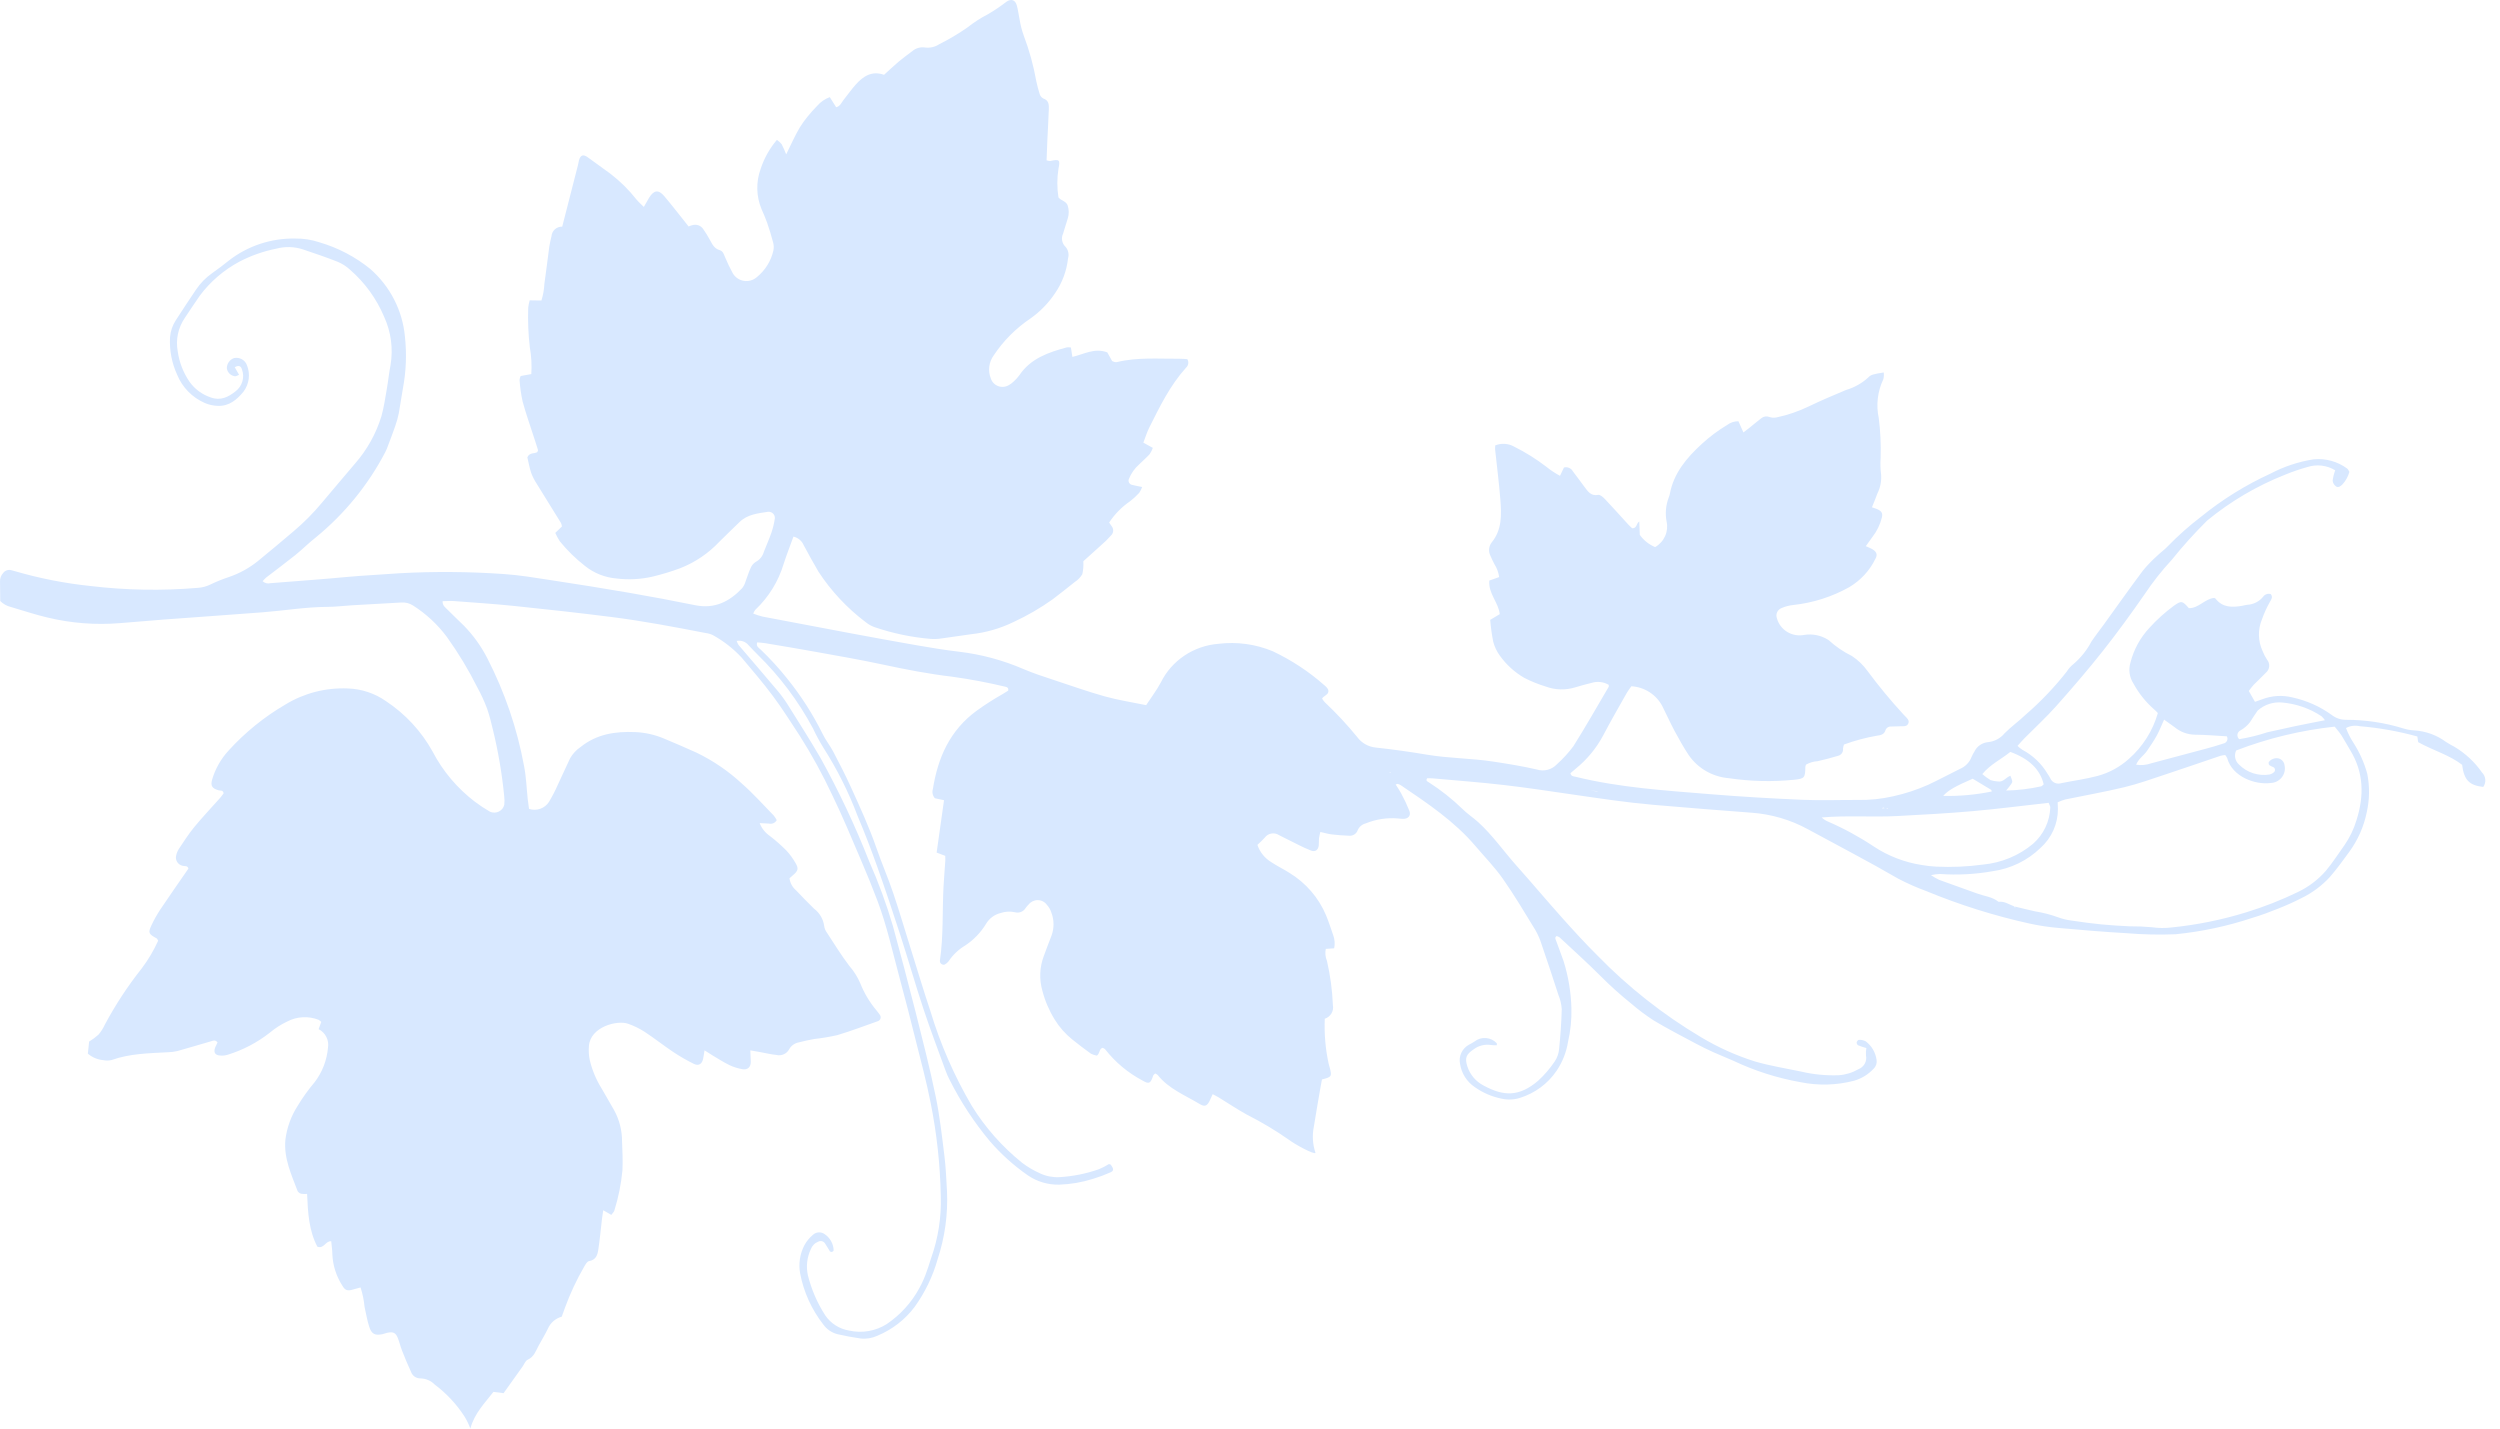
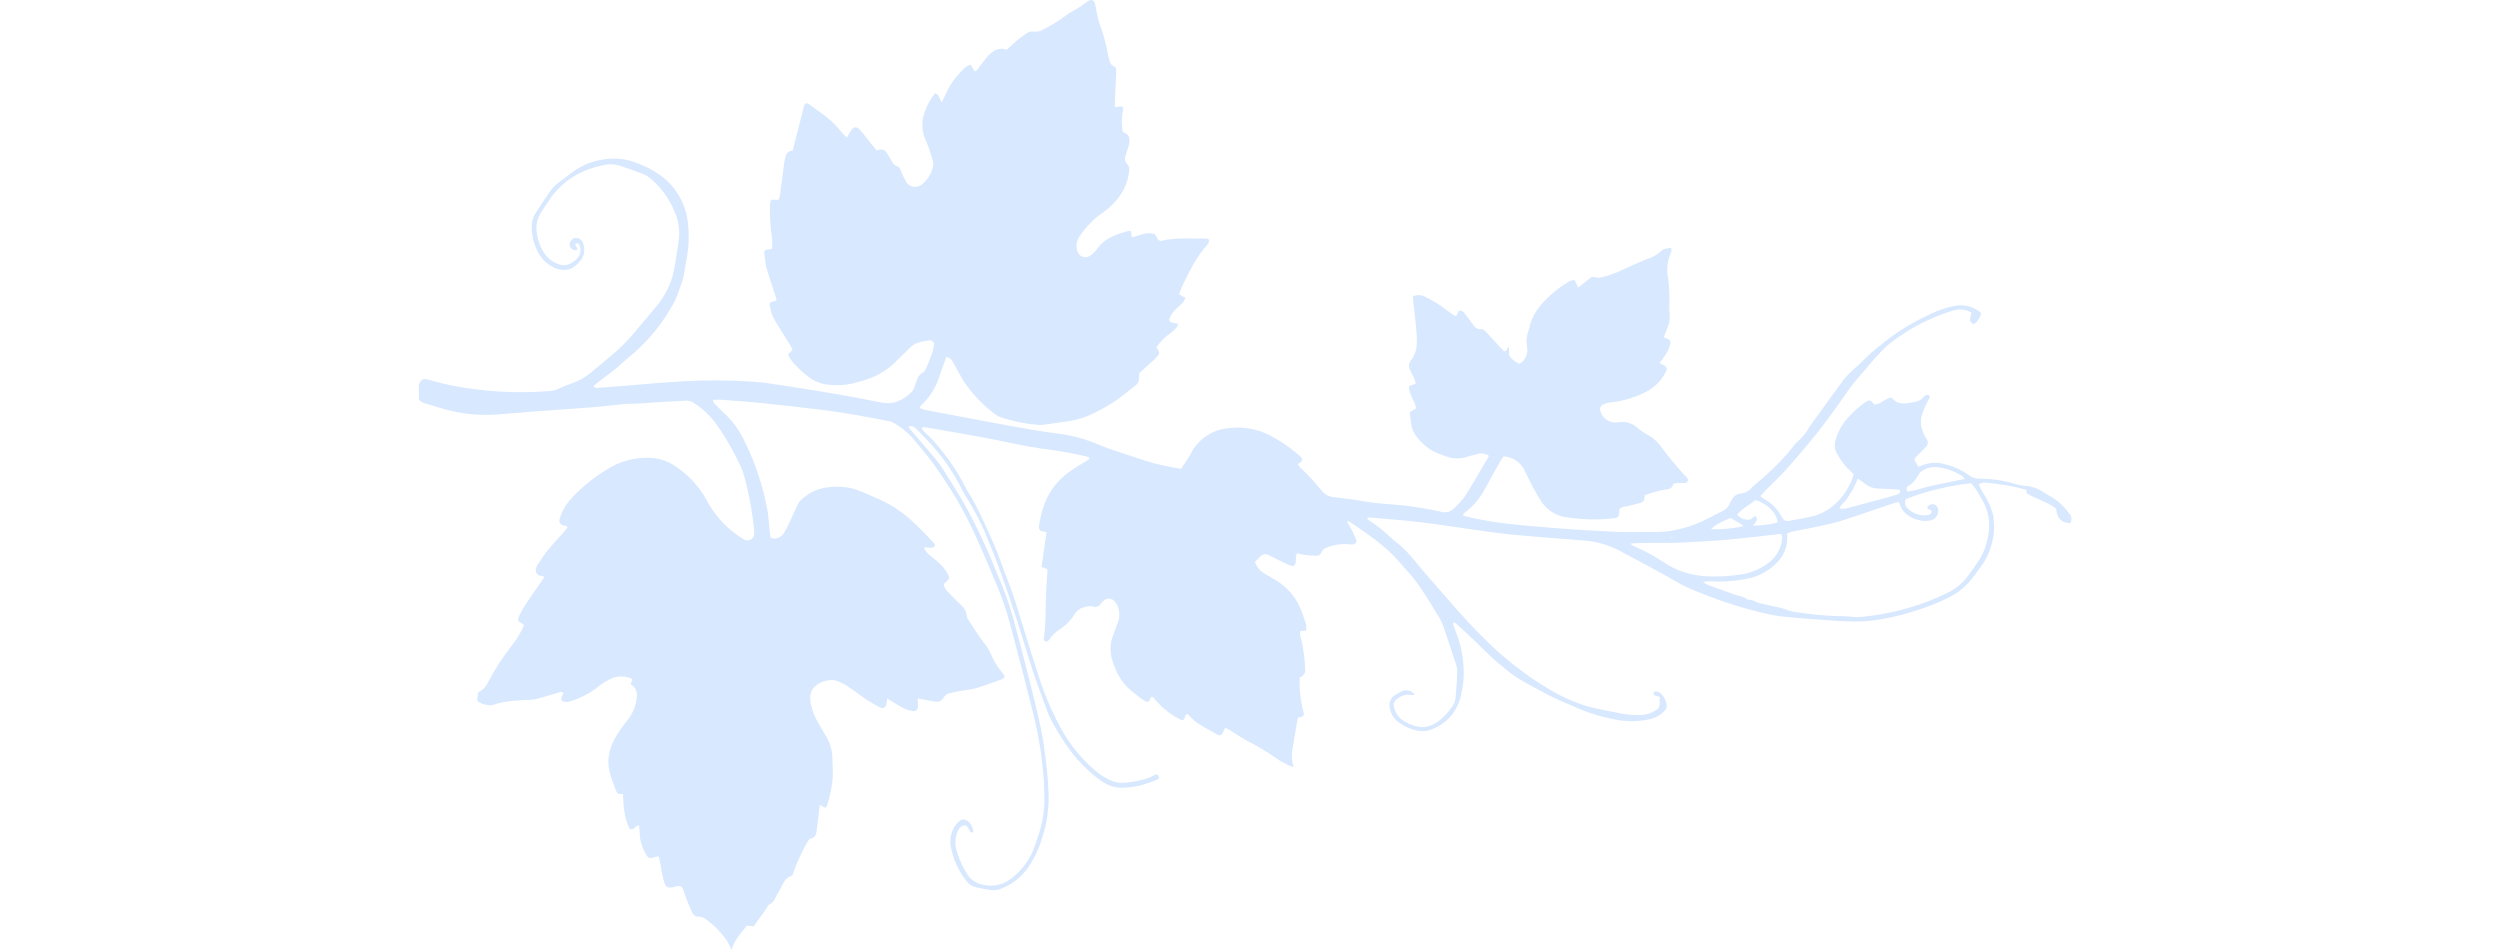
- <svg xmlns="http://www.w3.org/2000/svg" width="133" height="76" viewBox="0 0 133 76" fill="none">
+ <svg xmlns="http://www.w3.org/2000/svg" width="200" height="76" viewBox="0 0 133 76" fill="none">
  <path d="M132.042 41.096C131.659 40.544 131.16 40.079 130.579 39.731C130.427 39.646 130.27 39.569 130.127 39.471C129.636 39.107 129.046 38.893 128.431 38.857C128.234 38.846 128.039 38.811 127.851 38.751C126.869 38.447 125.844 38.293 124.814 38.294C124.53 38.297 124.255 38.203 124.035 38.027C123.415 37.581 122.708 37.267 121.957 37.103C121.424 36.97 120.861 37.005 120.348 37.202C120.23 37.247 120.109 37.287 119.964 37.338C119.844 37.126 119.742 36.946 119.636 36.759C119.737 36.63 119.807 36.523 119.896 36.432C120.108 36.215 120.336 36.013 120.542 35.791C120.644 35.707 120.708 35.587 120.721 35.457C120.733 35.326 120.692 35.197 120.608 35.095C120.512 34.952 120.432 34.798 120.37 34.637C120.247 34.373 120.181 34.087 120.175 33.796C120.169 33.506 120.225 33.217 120.337 32.948C120.45 32.627 120.591 32.315 120.759 32.018C120.836 31.896 120.932 31.756 120.802 31.604C120.728 31.584 120.649 31.586 120.577 31.611C120.505 31.637 120.442 31.684 120.399 31.746C120.297 31.873 120.168 31.977 120.022 32.051C119.875 32.125 119.714 32.168 119.55 32.175C119.463 32.184 119.379 32.212 119.293 32.227C118.756 32.321 118.243 32.332 117.866 31.847C117.854 31.832 117.829 31.826 117.797 31.809C117.296 31.856 116.969 32.364 116.448 32.355C116.093 31.949 116.048 31.949 115.649 32.228C115.177 32.575 114.741 32.968 114.349 33.401C113.861 33.925 113.514 34.561 113.34 35.25C113.284 35.435 113.269 35.63 113.296 35.822C113.323 36.013 113.392 36.197 113.497 36.36C113.785 36.891 114.168 37.367 114.627 37.764C114.688 37.817 114.745 37.874 114.797 37.935C114.53 38.878 113.993 39.726 113.25 40.378C112.779 40.801 112.213 41.11 111.598 41.278C110.967 41.447 110.312 41.532 109.669 41.662C109.554 41.702 109.428 41.697 109.316 41.648C109.205 41.599 109.118 41.51 109.072 41.399C109.032 41.322 108.987 41.249 108.937 41.178C108.619 40.635 108.154 40.189 107.592 39.89C107.498 39.83 107.41 39.76 107.331 39.681C107.477 39.521 107.587 39.391 107.706 39.271C108.269 38.702 108.863 38.158 109.394 37.561C110.241 36.608 111.074 35.641 111.864 34.642C112.641 33.659 113.379 32.644 114.092 31.616C114.523 30.97 115.005 30.358 115.534 29.787C116.123 29.054 116.754 28.355 117.423 27.692C118.667 26.67 120.066 25.846 121.571 25.252C121.954 25.095 122.347 24.96 122.747 24.848C122.992 24.768 123.253 24.741 123.509 24.771C123.766 24.801 124.013 24.886 124.233 25.02C124.167 25.198 124.121 25.384 124.097 25.572C124.104 25.634 124.124 25.693 124.155 25.746C124.187 25.799 124.23 25.845 124.282 25.881C124.405 25.962 124.531 25.857 124.624 25.765C124.795 25.575 124.92 25.349 124.988 25.103C124.941 25.031 124.918 24.961 124.87 24.928C124.359 24.549 123.721 24.374 123.084 24.436C122.283 24.562 121.508 24.819 120.793 25.195C119.464 25.804 118.219 26.577 117.09 27.495C116.469 27.97 115.884 28.488 115.34 29.047C115.166 29.237 114.946 29.387 114.761 29.568C114.487 29.813 114.232 30.078 113.999 30.361C113.289 31.311 112.605 32.281 111.91 33.243C111.695 33.54 111.465 33.828 111.263 34.133C111.023 34.59 110.696 34.998 110.3 35.335C110.164 35.444 110.047 35.575 109.956 35.722C109.302 36.556 108.569 37.326 107.765 38.021C107.407 38.365 106.995 38.656 106.647 39.008C106.539 39.141 106.404 39.252 106.251 39.333C106.099 39.415 105.931 39.466 105.758 39.483C105.604 39.498 105.456 39.552 105.33 39.64C105.204 39.728 105.103 39.847 105.038 39.985C104.98 40.075 104.929 40.171 104.887 40.27C104.834 40.411 104.752 40.54 104.646 40.649C104.541 40.758 104.413 40.845 104.272 40.904C103.706 41.184 103.149 41.484 102.577 41.752C101.979 42.017 101.355 42.222 100.714 42.363C100.096 42.505 99.462 42.57 98.827 42.557C97.843 42.553 96.858 42.592 95.875 42.549C94.259 42.479 92.642 42.386 91.03 42.254C88.611 42.055 86.183 41.908 83.815 41.323C83.717 41.299 83.588 41.312 83.546 41.136C83.628 41.065 83.721 40.982 83.818 40.903C84.428 40.411 84.93 39.803 85.294 39.116C85.694 38.353 86.126 37.606 86.549 36.856C86.623 36.736 86.704 36.62 86.79 36.508C87.134 36.53 87.466 36.638 87.754 36.823C88.041 37.008 88.275 37.263 88.433 37.563C88.658 38.005 88.858 38.459 89.092 38.895C89.326 39.331 89.57 39.764 89.843 40.177C90.084 40.525 90.4 40.815 90.77 41.027C91.14 41.239 91.554 41.366 91.981 41.401C93.128 41.571 94.293 41.598 95.448 41.483C95.996 41.425 96.038 41.388 96.044 40.798C96.051 40.756 96.063 40.716 96.081 40.678C96.269 40.571 96.479 40.508 96.695 40.496C97.057 40.416 97.416 40.318 97.772 40.213C97.859 40.194 97.936 40.145 97.987 40.073C98.038 40.002 98.06 39.914 98.049 39.827C98.056 39.753 98.073 39.679 98.1 39.609C98.668 39.4 99.254 39.243 99.851 39.139C100.057 39.116 100.239 39.075 100.308 38.846C100.329 38.785 100.371 38.732 100.427 38.697C100.483 38.661 100.549 38.645 100.615 38.651C100.768 38.643 100.921 38.644 101.074 38.639C101.245 38.632 101.452 38.678 101.528 38.474C101.587 38.313 101.447 38.199 101.342 38.09C101.312 38.059 101.284 38.026 101.252 37.996C100.579 37.264 99.946 36.498 99.355 35.701C99.129 35.385 98.846 35.112 98.519 34.898C98.072 34.678 97.659 34.397 97.294 34.063C97.278 34.048 97.259 34.036 97.239 34.027C96.868 33.797 96.423 33.708 95.989 33.777C95.675 33.84 95.348 33.782 95.076 33.616C94.805 33.45 94.609 33.187 94.529 32.883C94.493 32.78 94.498 32.667 94.544 32.568C94.59 32.469 94.673 32.391 94.776 32.35C94.975 32.263 95.188 32.208 95.405 32.186C96.452 32.072 97.463 31.75 98.378 31.238C98.98 30.882 99.463 30.361 99.766 29.739C99.905 29.507 99.833 29.345 99.592 29.207C99.501 29.155 99.4 29.119 99.261 29.056C99.392 28.873 99.5 28.718 99.613 28.566C99.853 28.258 100.025 27.904 100.117 27.527C100.17 27.296 100.101 27.19 99.858 27.083C99.784 27.051 99.704 27.029 99.588 26.988C99.693 26.725 99.794 26.49 99.879 26.25C100.034 25.939 100.101 25.594 100.075 25.25C100.037 24.954 100.029 24.656 100.05 24.359C100.072 23.652 100.039 22.944 99.95 22.241C99.8 21.545 99.886 20.82 100.193 20.176C100.223 20.058 100.23 19.935 100.214 19.815C99.692 19.902 99.533 19.923 99.39 20.083C99.054 20.391 98.649 20.618 98.208 20.747C97.545 21.026 96.881 21.305 96.235 21.617C95.686 21.883 95.106 22.082 94.507 22.208C94.382 22.233 94.251 22.225 94.129 22.183C94.058 22.155 93.981 22.146 93.905 22.158C93.829 22.17 93.759 22.202 93.701 22.251C93.493 22.409 93.295 22.578 93.092 22.741C92.983 22.829 92.87 22.914 92.75 23.007C92.648 22.778 92.564 22.591 92.484 22.41C92.271 22.408 92.064 22.475 91.895 22.601C91.41 22.892 90.957 23.23 90.542 23.611C89.729 24.355 89.037 25.172 88.833 26.289C88.819 26.352 88.799 26.413 88.774 26.473C88.621 26.878 88.582 27.315 88.662 27.74C88.721 28.001 88.694 28.274 88.584 28.52C88.475 28.765 88.289 28.971 88.053 29.106C87.724 28.969 87.441 28.743 87.237 28.454C87.228 28.224 87.22 27.995 87.21 27.74C87.036 27.858 87.095 28.109 86.833 28.105C86.77 28.045 86.689 27.975 86.617 27.897C86.208 27.45 85.807 26.997 85.39 26.558C85.292 26.453 85.129 26.308 85.024 26.328C84.63 26.402 84.476 26.139 84.295 25.904C84.083 25.631 83.891 25.343 83.675 25.073C83.632 24.991 83.561 24.927 83.475 24.891C83.389 24.854 83.293 24.848 83.203 24.872C83.142 25 83.073 25.144 82.992 25.314C82.733 25.176 82.489 25.014 82.263 24.83C81.728 24.42 81.154 24.061 80.549 23.759C80.398 23.675 80.23 23.625 80.057 23.614C79.883 23.603 79.71 23.63 79.549 23.694C79.54 23.764 79.537 23.834 79.539 23.904C79.633 24.8 79.751 25.694 79.82 26.592C79.88 27.385 79.914 28.183 79.352 28.865C79.279 28.961 79.234 29.075 79.222 29.194C79.209 29.313 79.229 29.433 79.279 29.542C79.34 29.702 79.426 29.852 79.5 30.007C79.635 30.218 79.722 30.454 79.755 30.701C79.575 30.765 79.4 30.826 79.231 30.886C79.173 31.584 79.726 32.059 79.786 32.673C79.602 32.782 79.439 32.88 79.279 32.976C79.31 33.367 79.364 33.757 79.44 34.142C79.511 34.412 79.633 34.666 79.799 34.891C80.141 35.366 80.58 35.765 81.09 36.061C81.458 36.25 81.842 36.405 82.239 36.526C82.734 36.709 83.278 36.725 83.784 36.572C84.078 36.487 84.371 36.398 84.67 36.33C84.82 36.282 84.98 36.267 85.138 36.285C85.295 36.302 85.447 36.353 85.583 36.433C85.584 36.495 85.593 36.521 85.584 36.537C84.961 37.595 84.356 38.665 83.701 39.704C83.443 40.049 83.151 40.369 82.829 40.657C82.697 40.8 82.525 40.903 82.335 40.952C82.145 41.002 81.944 40.997 81.757 40.937C80.992 40.76 80.213 40.635 79.436 40.516C78.269 40.337 77.082 40.346 75.915 40.149C75.011 39.997 74.1 39.867 73.188 39.77C72.993 39.75 72.804 39.69 72.634 39.593C72.465 39.497 72.317 39.366 72.203 39.21C71.671 38.557 71.096 37.939 70.481 37.361C70.426 37.3 70.377 37.234 70.335 37.165C70.35 37.141 70.367 37.118 70.385 37.097C70.479 37.013 70.62 36.947 70.657 36.845C70.712 36.693 70.596 36.57 70.47 36.467C69.643 35.733 68.712 35.12 67.707 34.645C66.797 34.267 65.801 34.13 64.82 34.251C64.172 34.302 63.548 34.518 63.011 34.878C62.474 35.238 62.042 35.729 61.758 36.303C61.54 36.716 61.25 37.093 60.975 37.514C60.223 37.358 59.486 37.247 58.774 37.048C57.848 36.79 56.943 36.462 56.029 36.164C55.491 35.989 54.959 35.812 54.435 35.589C53.351 35.121 52.203 34.812 51.027 34.672C50.268 34.583 49.513 34.458 48.76 34.327C47.554 34.118 46.351 33.894 45.148 33.67C43.622 33.386 42.097 33.097 40.573 32.804C40.403 32.761 40.235 32.707 40.071 32.643C40.097 32.574 40.132 32.508 40.176 32.448C40.89 31.775 41.411 30.932 41.69 30C41.847 29.514 42.035 29.036 42.212 28.547C42.333 28.575 42.446 28.632 42.54 28.711C42.635 28.79 42.709 28.89 42.756 29.003C43.013 29.475 43.267 29.95 43.542 30.413C44.216 31.445 45.068 32.355 46.059 33.102C46.194 33.211 46.346 33.298 46.51 33.359C47.481 33.692 48.491 33.904 49.516 33.99C49.712 34.004 49.91 33.995 50.103 33.963C50.623 33.895 51.141 33.809 51.661 33.741C52.446 33.656 53.209 33.437 53.917 33.093C54.65 32.755 55.349 32.349 56.004 31.882C56.399 31.577 56.795 31.273 57.183 30.958C57.345 30.854 57.481 30.713 57.579 30.548C57.63 30.322 57.648 30.09 57.633 29.859C57.911 29.608 58.234 29.321 58.552 29.03C58.751 28.862 58.936 28.68 59.108 28.486C59.172 28.425 59.211 28.344 59.22 28.257C59.228 28.17 59.205 28.083 59.153 28.011C59.093 27.932 59.04 27.848 59.007 27.8C59.301 27.353 59.681 26.966 60.127 26.662C60.298 26.529 60.458 26.382 60.604 26.222C60.67 26.125 60.723 26.02 60.763 25.909C60.544 25.863 60.379 25.835 60.218 25.793C60.186 25.785 60.156 25.771 60.13 25.752C60.104 25.732 60.082 25.707 60.066 25.678C60.051 25.65 60.041 25.619 60.039 25.586C60.037 25.554 60.041 25.521 60.053 25.491C60.172 25.189 60.361 24.919 60.606 24.703C60.791 24.52 60.99 24.351 61.164 24.159C61.234 24.056 61.29 23.945 61.331 23.827C61.148 23.727 61.004 23.647 60.826 23.549C60.938 23.262 61.017 22.994 61.141 22.747C61.7 21.63 62.245 20.504 63.099 19.56C63.161 19.503 63.202 19.427 63.214 19.345C63.226 19.262 63.209 19.178 63.165 19.107C63.042 19.1 62.896 19.084 62.75 19.085C61.636 19.095 60.517 18.995 59.417 19.264C59.374 19.271 59.33 19.269 59.287 19.258C59.245 19.245 59.205 19.229 59.166 19.209C59.075 19.046 58.982 18.88 58.907 18.746C58.229 18.493 57.673 18.844 57.051 18.988C57.023 18.81 56.998 18.652 56.972 18.487C56.902 18.475 56.831 18.472 56.761 18.479C55.78 18.743 54.834 19.065 54.233 19.959C54.144 20.081 54.042 20.194 53.929 20.295C53.852 20.371 53.765 20.437 53.669 20.489C53.585 20.54 53.489 20.57 53.391 20.579C53.292 20.588 53.193 20.575 53.101 20.54C53.008 20.505 52.925 20.451 52.858 20.38C52.79 20.309 52.74 20.224 52.711 20.131C52.631 19.93 52.603 19.713 52.63 19.5C52.657 19.286 52.738 19.082 52.865 18.907C53.38 18.131 54.046 17.463 54.824 16.941C55.34 16.575 55.782 16.12 56.13 15.598C56.511 15.044 56.748 14.406 56.82 13.742C56.851 13.638 56.855 13.528 56.832 13.422C56.81 13.316 56.761 13.218 56.69 13.135C56.594 13.046 56.53 12.929 56.506 12.802C56.482 12.675 56.5 12.543 56.557 12.426C56.629 12.158 56.729 11.895 56.804 11.627C56.876 11.4 56.874 11.157 56.8 10.931C56.72 10.696 56.456 10.684 56.31 10.502C56.23 9.998 56.23 9.485 56.31 8.981C56.413 8.493 56.358 8.456 55.87 8.567C55.804 8.565 55.739 8.552 55.678 8.529C55.691 8.171 55.702 7.829 55.718 7.487C55.743 6.93 55.778 6.373 55.797 5.816C55.805 5.579 55.806 5.34 55.501 5.238C55.455 5.214 55.415 5.18 55.383 5.14C55.35 5.1 55.326 5.054 55.311 5.005C55.236 4.781 55.185 4.55 55.131 4.32C54.985 3.496 54.762 2.686 54.466 1.902C54.364 1.619 54.289 1.328 54.242 1.032C54.186 0.781 54.163 0.521 54.09 0.275C54.005 -0.016 53.786 -0.076 53.539 0.095C53.231 0.334 52.907 0.553 52.569 0.751C52.182 0.95 51.816 1.186 51.475 1.455C50.995 1.791 50.489 2.092 49.963 2.355C49.742 2.501 49.474 2.562 49.21 2.527C49.091 2.508 48.969 2.516 48.852 2.549C48.736 2.582 48.629 2.639 48.538 2.718C48.296 2.9 48.049 3.078 47.818 3.272C47.553 3.495 47.303 3.735 47.032 3.98C46.389 3.751 45.926 4.052 45.529 4.495C45.299 4.752 45.101 5.037 44.885 5.306C44.767 5.453 44.703 5.654 44.484 5.705C44.371 5.526 44.261 5.35 44.145 5.167C43.889 5.262 43.66 5.419 43.482 5.623C43.299 5.808 43.125 6.001 42.963 6.203C42.812 6.387 42.673 6.581 42.548 6.782C42.413 7.003 42.301 7.237 42.185 7.468C42.072 7.691 41.967 7.918 41.825 8.213C41.755 8.028 41.674 7.848 41.584 7.671C41.511 7.584 41.426 7.506 41.332 7.44C40.945 7.895 40.652 8.418 40.468 8.982C40.213 9.677 40.229 10.44 40.513 11.123C40.615 11.361 40.724 11.596 40.808 11.84C40.926 12.185 41.036 12.533 41.127 12.886C41.169 13.03 41.175 13.183 41.144 13.33C41.02 13.88 40.714 14.375 40.273 14.736C40.179 14.82 40.068 14.883 39.947 14.918C39.825 14.954 39.697 14.962 39.572 14.941C39.447 14.921 39.329 14.873 39.226 14.801C39.123 14.729 39.038 14.635 38.977 14.525C38.833 14.261 38.703 13.99 38.587 13.713C38.514 13.559 38.48 13.363 38.291 13.309C38.001 13.227 37.895 12.998 37.771 12.77C37.658 12.562 37.534 12.361 37.398 12.168C37.34 12.088 37.26 12.027 37.167 11.991C37.074 11.956 36.973 11.948 36.876 11.968C36.792 11.986 36.711 12.013 36.634 12.049C36.179 11.479 35.773 10.948 35.342 10.438C35.031 10.071 34.786 10.108 34.53 10.524C34.442 10.667 34.363 10.815 34.252 11.009C34.098 10.855 33.968 10.744 33.862 10.616C33.462 10.106 32.998 9.647 32.482 9.249C32.079 8.954 31.675 8.661 31.27 8.369C31.023 8.192 30.88 8.244 30.799 8.538C30.777 8.62 30.767 8.707 30.746 8.79C30.471 9.869 30.194 10.948 29.91 12.058C29.768 12.053 29.629 12.103 29.523 12.196C29.418 12.29 29.352 12.419 29.341 12.559C29.301 12.747 29.248 12.934 29.222 13.124C29.131 13.783 29.059 14.445 28.961 15.103C28.947 15.403 28.894 15.7 28.804 15.987C28.589 15.984 28.398 15.981 28.18 15.978C28.143 16.105 28.116 16.236 28.101 16.367C28.076 17.075 28.105 17.783 28.188 18.486C28.27 18.953 28.297 19.428 28.266 19.901C28.062 19.938 27.877 19.972 27.698 20.004C27.667 20.071 27.647 20.142 27.64 20.215C27.666 20.6 27.721 20.982 27.803 21.359C27.983 22.021 28.214 22.67 28.425 23.325C28.49 23.529 28.56 23.732 28.62 23.938C28.63 23.969 28.596 24.013 28.582 24.054C28.423 24.148 28.174 24.059 28.055 24.329C28.115 24.58 28.166 24.875 28.259 25.158C28.334 25.359 28.432 25.552 28.551 25.732C28.979 26.431 29.415 27.125 29.844 27.822C29.87 27.882 29.887 27.945 29.895 28.009C29.785 28.116 29.679 28.218 29.541 28.35C29.608 28.505 29.688 28.653 29.78 28.794C30.175 29.281 30.625 29.722 31.121 30.109C31.599 30.492 32.184 30.724 32.798 30.776C33.428 30.853 34.068 30.822 34.687 30.683C35.197 30.562 35.699 30.411 36.19 30.228C36.984 29.916 37.697 29.433 38.276 28.814C38.627 28.462 38.99 28.12 39.345 27.772C39.764 27.362 40.319 27.312 40.856 27.227C40.906 27.222 40.956 27.228 41.003 27.244C41.05 27.26 41.092 27.287 41.127 27.321C41.162 27.356 41.189 27.398 41.205 27.444C41.221 27.49 41.226 27.539 41.221 27.587C41.183 27.841 41.123 28.091 41.041 28.334C40.922 28.679 40.771 29.013 40.638 29.354C40.608 29.467 40.554 29.574 40.48 29.666C40.406 29.759 40.313 29.836 40.207 29.891C40.079 29.972 39.981 30.092 39.928 30.232C39.819 30.464 39.751 30.714 39.657 30.953C39.622 31.074 39.564 31.187 39.486 31.288C38.813 32.003 38.024 32.406 36.99 32.198C35.833 31.964 34.673 31.743 33.51 31.543C32.11 31.301 30.706 31.077 29.3 30.863C28.458 30.734 27.614 30.59 26.765 30.536C24.933 30.41 23.095 30.396 21.261 30.497C20.54 30.541 19.82 30.589 19.1 30.641C18.599 30.678 18.099 30.728 17.598 30.771C17.315 30.796 17.031 30.819 16.748 30.841C15.963 30.904 15.178 30.967 14.393 31.025C14.32 31.045 14.242 31.046 14.168 31.027C14.094 31.009 14.026 30.972 13.971 30.92C14.031 30.85 14.095 30.784 14.164 30.722C14.678 30.324 15.203 29.939 15.709 29.532C16.081 29.233 16.417 28.89 16.793 28.597C18.328 27.343 19.588 25.797 20.497 24.053C20.556 23.938 20.606 23.818 20.647 23.696C20.776 23.354 20.908 23.013 21.026 22.667C21.105 22.445 21.169 22.217 21.216 21.986C21.299 21.544 21.354 21.095 21.437 20.652C21.608 19.743 21.643 18.815 21.541 17.896C21.412 16.513 20.752 15.231 19.696 14.306C18.901 13.662 17.982 13.181 16.994 12.891C16.579 12.752 16.142 12.684 15.704 12.691C14.422 12.667 13.172 13.083 12.169 13.866C11.88 14.096 11.588 14.323 11.285 14.533C10.946 14.772 10.655 15.069 10.427 15.411C10.06 15.946 9.711 16.491 9.356 17.033C9.178 17.305 9.071 17.616 9.046 17.938C9.007 18.626 9.138 19.313 9.427 19.941C9.699 20.607 10.223 21.142 10.889 21.437C11.108 21.532 11.343 21.584 11.582 21.592C12.191 21.619 12.608 21.259 12.956 20.834C13.106 20.633 13.2 20.398 13.232 20.151C13.263 19.905 13.23 19.654 13.135 19.423C13.087 19.291 12.992 19.18 12.867 19.111C12.742 19.042 12.596 19.02 12.456 19.048C12.341 19.087 12.242 19.161 12.173 19.258C12.103 19.355 12.067 19.471 12.068 19.59C12.081 19.697 12.129 19.796 12.205 19.873C12.281 19.95 12.382 20 12.49 20.016C12.554 20.031 12.637 19.97 12.719 19.941C12.627 19.779 12.558 19.659 12.489 19.537C12.712 19.405 12.825 19.485 12.872 19.654C12.948 19.858 12.956 20.08 12.895 20.289C12.835 20.497 12.708 20.682 12.534 20.816C12.145 21.126 11.732 21.333 11.21 21.143C10.752 20.989 10.355 20.696 10.079 20.305C9.75 19.823 9.537 19.273 9.456 18.697C9.339 18.078 9.474 17.438 9.831 16.915C10.098 16.521 10.353 16.121 10.627 15.733C11.184 14.986 11.902 14.368 12.729 13.924C13.348 13.6 14.012 13.366 14.7 13.229C15.167 13.104 15.662 13.118 16.121 13.27C16.741 13.479 17.362 13.688 17.97 13.929C18.21 14.031 18.43 14.173 18.621 14.349C19.41 15.035 20.029 15.888 20.432 16.844C20.804 17.652 20.924 18.55 20.776 19.425C20.693 19.845 20.653 20.274 20.578 20.696C20.493 21.182 20.424 21.673 20.291 22.146C20.006 23.075 19.526 23.935 18.881 24.67C18.3 25.367 17.701 26.05 17.122 26.75C16.666 27.299 16.161 27.807 15.613 28.269C14.985 28.801 14.355 29.333 13.716 29.852C13.258 30.221 12.738 30.507 12.178 30.698C11.847 30.807 11.523 30.938 11.209 31.089C10.995 31.196 10.761 31.259 10.521 31.274C8.624 31.435 6.715 31.402 4.825 31.177C3.454 31.035 2.099 30.769 0.778 30.382C0.715 30.362 0.651 30.348 0.588 30.331C0.513 30.313 0.434 30.317 0.361 30.342C0.288 30.367 0.224 30.413 0.177 30.473C0.117 30.536 0.071 30.61 0.04 30.691C0.01 30.771 -0.003 30.857 0.001 30.943C0.008 31.285 0.009 31.627 0.013 31.973C0.167 32.13 0.362 32.24 0.577 32.291C1.227 32.481 1.87 32.699 2.529 32.853C3.785 33.156 5.083 33.256 6.372 33.151C7.156 33.083 7.941 33.018 8.726 32.959C10.471 32.829 12.217 32.71 13.962 32.575C15.117 32.487 16.262 32.29 17.425 32.286C17.861 32.285 18.297 32.226 18.733 32.201C19.606 32.149 20.479 32.103 21.352 32.053C21.571 32.038 21.789 32.093 21.972 32.212C22.67 32.656 23.279 33.221 23.77 33.88C24.387 34.739 24.933 35.645 25.404 36.589C25.6 36.947 25.77 37.317 25.913 37.698C26.036 38.064 26.138 38.435 26.221 38.812C26.507 39.98 26.708 41.167 26.824 42.363C26.843 42.512 26.844 42.663 26.828 42.813C26.811 42.89 26.775 42.962 26.726 43.025C26.676 43.087 26.612 43.138 26.54 43.174C26.468 43.21 26.388 43.229 26.308 43.231C26.227 43.233 26.146 43.218 26.072 43.186C25.79 43.023 25.518 42.843 25.258 42.647C24.322 41.932 23.558 41.025 23.018 39.99C22.422 38.908 21.568 37.985 20.529 37.298C19.937 36.883 19.233 36.65 18.505 36.626C17.337 36.576 16.181 36.872 15.188 37.478C14.059 38.137 13.04 38.962 12.166 39.924C11.752 40.372 11.449 40.907 11.281 41.488C11.192 41.817 11.293 41.949 11.637 42.046C11.728 42.071 11.865 42.019 11.896 42.204C11.843 42.274 11.785 42.363 11.716 42.442C11.256 42.959 10.779 43.462 10.339 43.995C10.038 44.36 9.783 44.763 9.519 45.156C9.449 45.265 9.399 45.385 9.372 45.511C9.357 45.569 9.354 45.628 9.362 45.687C9.371 45.745 9.391 45.802 9.422 45.852C9.452 45.903 9.493 45.948 9.542 45.983C9.59 46.018 9.645 46.044 9.703 46.058C9.815 46.096 9.975 46.029 10.024 46.209C9.524 46.934 9.016 47.658 8.524 48.392C8.346 48.662 8.188 48.945 8.052 49.238C7.87 49.627 7.908 49.691 8.332 49.92C8.364 49.938 8.378 49.988 8.415 50.044C8.178 50.569 7.883 51.066 7.535 51.526C6.796 52.458 6.143 53.453 5.584 54.498C5.495 54.694 5.379 54.878 5.239 55.043C5.086 55.181 4.92 55.304 4.742 55.41C4.718 55.634 4.697 55.838 4.674 56.054C4.904 56.252 5.193 56.374 5.499 56.401C5.647 56.432 5.8 56.428 5.947 56.391C6.911 56.048 7.919 56.034 8.924 55.98C9.097 55.977 9.269 55.955 9.437 55.916C10.026 55.753 10.61 55.572 11.198 55.405C11.314 55.372 11.446 55.29 11.574 55.457C11.527 55.544 11.485 55.634 11.447 55.725C11.348 55.994 11.446 56.146 11.73 56.155C11.86 56.166 11.99 56.151 12.115 56.112C12.93 55.86 13.69 55.461 14.357 54.936C14.64 54.699 14.952 54.499 15.287 54.341C15.539 54.209 15.818 54.133 16.104 54.118C16.389 54.102 16.675 54.147 16.941 54.25C16.997 54.281 17.048 54.319 17.092 54.364C17.047 54.489 17.004 54.606 16.951 54.751C17.129 54.843 17.273 54.988 17.362 55.165C17.451 55.341 17.482 55.541 17.449 55.736C17.392 56.402 17.146 57.04 16.737 57.575C16.402 57.971 16.099 58.392 15.833 58.836C15.482 59.382 15.26 59.998 15.182 60.64C15.092 61.621 15.502 62.485 15.833 63.367C15.855 63.403 15.883 63.434 15.918 63.458C15.951 63.482 15.99 63.5 16.031 63.509C16.133 63.524 16.236 63.527 16.338 63.517C16.378 64.521 16.437 65.481 16.885 66.325C17.245 66.448 17.31 66.013 17.621 66.033C17.644 66.287 17.681 66.518 17.682 66.75C17.711 67.332 17.892 67.897 18.209 68.39C18.36 68.657 18.492 68.694 18.801 68.596C18.919 68.559 19.041 68.531 19.182 68.493C19.291 68.829 19.362 69.175 19.394 69.526C19.475 69.881 19.532 70.244 19.645 70.59C19.773 70.978 19.949 71.057 20.345 70.979C20.431 70.962 20.511 70.923 20.597 70.905C20.916 70.837 21.05 70.897 21.164 71.182C21.251 71.401 21.303 71.634 21.39 71.854C21.54 72.234 21.693 72.613 21.867 72.982C21.902 73.085 21.97 73.175 22.06 73.238C22.151 73.3 22.26 73.333 22.371 73.331C22.513 73.334 22.653 73.365 22.783 73.421C22.913 73.477 23.03 73.559 23.128 73.66C23.757 74.132 24.296 74.711 24.718 75.368C24.84 75.569 24.942 75.78 25.023 76C25.24 75.186 25.797 74.636 26.251 74.048C26.455 74.074 26.604 74.093 26.79 74.117C27.129 73.641 27.467 73.168 27.804 72.695C27.891 72.573 27.952 72.391 28.071 72.338C28.413 72.185 28.502 71.872 28.653 71.593C28.817 71.29 28.999 70.995 29.148 70.686C29.214 70.532 29.314 70.394 29.442 70.284C29.569 70.173 29.721 70.092 29.885 70.047C29.947 69.873 29.995 69.73 30.049 69.59C30.329 68.821 30.676 68.078 31.088 67.369C31.153 67.263 31.238 67.108 31.333 67.092C31.698 67.034 31.786 66.77 31.828 66.493C31.912 65.942 31.962 65.386 32.027 64.833C32.044 64.691 32.068 64.55 32.092 64.385C32.258 64.48 32.381 64.551 32.521 64.632C32.588 64.539 32.663 64.478 32.683 64.403C32.901 63.705 33.045 62.987 33.114 62.26C33.139 61.746 33.113 61.236 33.093 60.723C33.096 60.142 32.95 59.568 32.668 59.057C32.447 58.687 32.245 58.306 32.023 57.936C31.724 57.46 31.505 56.94 31.375 56.396C31.323 56.145 31.309 55.888 31.332 55.633C31.416 54.628 32.83 54.257 33.415 54.464C33.724 54.572 34.019 54.715 34.293 54.892C34.82 55.238 35.314 55.632 35.838 55.981C36.183 56.209 36.542 56.414 36.913 56.598C37.157 56.72 37.339 56.613 37.401 56.351C37.433 56.214 37.448 56.074 37.481 55.878C37.653 55.987 37.774 56.068 37.9 56.143C38.199 56.32 38.492 56.511 38.804 56.663C39.02 56.765 39.25 56.838 39.487 56.88C39.773 56.934 39.946 56.769 39.941 56.485C39.938 56.298 39.926 56.112 39.917 55.879C40.134 55.917 40.302 55.947 40.47 55.977C40.75 56.028 41.027 56.096 41.309 56.124C41.438 56.155 41.575 56.142 41.696 56.088C41.817 56.035 41.917 55.943 41.98 55.827C42.031 55.732 42.104 55.649 42.192 55.585C42.281 55.521 42.382 55.477 42.49 55.456C42.764 55.382 43.042 55.325 43.321 55.275C43.734 55.229 44.144 55.16 44.548 55.068C45.279 54.849 45.993 54.577 46.713 54.323C46.744 54.311 46.771 54.292 46.793 54.269C46.815 54.245 46.832 54.217 46.842 54.186C46.851 54.155 46.854 54.123 46.85 54.091C46.846 54.059 46.834 54.028 46.817 54.001C46.759 53.911 46.687 53.829 46.621 53.744C46.26 53.312 45.97 52.826 45.764 52.306C45.62 51.971 45.424 51.66 45.183 51.384C44.752 50.818 44.379 50.21 43.99 49.614C43.912 49.509 43.863 49.387 43.846 49.258C43.797 48.893 43.601 48.562 43.303 48.337C42.981 48.016 42.656 47.697 42.348 47.363C42.156 47.2 42.032 46.973 42.001 46.725C42.048 46.683 42.108 46.627 42.172 46.573C42.458 46.333 42.499 46.213 42.325 45.92C42.188 45.677 42.023 45.449 41.832 45.243C41.557 44.968 41.264 44.71 40.955 44.472C40.708 44.303 40.52 44.065 40.413 43.789C40.617 43.799 40.76 43.806 40.903 43.814C40.984 43.834 41.069 43.827 41.145 43.794C41.221 43.761 41.283 43.703 41.321 43.631C41.278 43.546 41.227 43.466 41.167 43.391C40.608 42.819 40.075 42.219 39.474 41.692C38.758 41.027 37.944 40.471 37.059 40.043C36.483 39.783 35.903 39.532 35.319 39.289C34.836 39.086 34.319 38.969 33.793 38.947C32.736 38.902 31.748 39.051 30.893 39.736C30.66 39.893 30.467 40.102 30.328 40.344C30.106 40.809 29.899 41.281 29.677 41.747C29.54 42.06 29.382 42.366 29.206 42.66C29.097 42.831 28.933 42.96 28.741 43.028C28.548 43.095 28.338 43.097 28.144 43.033C28.121 42.862 28.095 42.697 28.077 42.531C28.012 41.934 27.995 41.329 27.878 40.742C27.511 38.754 26.854 36.828 25.927 35.023C25.604 34.389 25.186 33.806 24.687 33.293C24.395 33.004 24.092 32.725 23.805 32.431C23.696 32.319 23.534 32.221 23.547 31.983C23.766 31.98 23.96 31.962 24.152 31.977C25.22 32.058 26.291 32.127 27.356 32.237C29.075 32.415 30.792 32.604 32.506 32.821C34.198 33.035 35.874 33.354 37.548 33.678C37.678 33.693 37.805 33.73 37.922 33.787C38.494 34.102 39.011 34.505 39.453 34.981C40.022 35.658 40.6 36.33 41.127 37.038C41.629 37.711 42.074 38.425 42.536 39.127C43.184 40.146 43.764 41.206 44.275 42.297C44.832 43.439 45.315 44.615 45.815 45.782C46.121 46.494 46.413 47.211 46.686 47.935C47.187 49.267 47.489 50.655 47.858 52.024C48.154 53.123 48.439 54.225 48.713 55.331C48.989 56.434 49.287 57.535 49.506 58.649C49.836 60.293 50.018 61.961 50.05 63.636C50.086 64.753 49.913 65.868 49.539 66.923C49.457 67.145 49.403 67.377 49.316 67.597C49.208 67.923 49.07 68.238 48.903 68.539C48.49 69.299 47.898 69.95 47.176 70.44C46.883 70.626 46.554 70.753 46.21 70.812C45.866 70.872 45.513 70.863 45.172 70.786C44.914 70.743 44.667 70.648 44.447 70.507C44.228 70.366 44.041 70.183 43.897 69.968C43.476 69.313 43.166 68.596 42.979 67.844C42.877 67.378 42.932 66.891 43.135 66.458C43.169 66.367 43.222 66.283 43.291 66.214C43.36 66.144 43.444 66.09 43.536 66.054C43.595 66.024 43.663 66.016 43.727 66.032C43.792 66.048 43.848 66.087 43.885 66.142C43.983 66.28 44.059 66.434 44.154 66.575C44.17 66.588 44.189 66.597 44.209 66.601C44.229 66.606 44.251 66.605 44.271 66.6C44.304 66.589 44.351 66.541 44.35 66.512C44.343 66.341 44.296 66.173 44.211 66.023C44.126 65.873 44.006 65.745 43.861 65.649C43.769 65.585 43.658 65.555 43.546 65.563C43.435 65.571 43.329 65.617 43.248 65.693C43.066 65.845 42.914 66.028 42.8 66.235C42.556 66.697 42.474 67.226 42.566 67.74C42.754 68.736 43.181 69.675 43.811 70.478C43.992 70.725 44.254 70.902 44.554 70.979C44.958 71.072 45.367 71.148 45.778 71.207C46.084 71.242 46.394 71.192 46.673 71.063C47.463 70.736 48.149 70.206 48.657 69.529C49.213 68.757 49.628 67.896 49.884 66.984C50.269 65.818 50.436 64.594 50.38 63.37C50.342 62.75 50.322 62.127 50.245 61.511C50.113 60.446 49.995 59.376 49.778 58.326C49.47 56.835 49.093 55.357 48.72 53.879C48.331 52.337 47.921 50.801 47.504 49.267C47.158 48.091 46.734 46.939 46.237 45.817C45.497 43.934 44.634 42.101 43.653 40.327C43.113 39.395 42.532 38.486 41.96 37.572C41.791 37.297 41.602 37.032 41.396 36.782C40.701 35.954 39.992 35.137 39.292 34.313C39.249 34.246 39.215 34.173 39.191 34.097C39.306 34.074 39.425 34.083 39.535 34.122C39.645 34.161 39.742 34.229 39.816 34.318C39.98 34.49 40.141 34.666 40.312 34.832C41.488 35.985 42.479 37.306 43.25 38.751C43.414 39.102 43.599 39.443 43.802 39.774C44.535 40.92 45.145 42.138 45.623 43.407C46.001 44.298 46.347 45.204 46.672 46.115C47.104 47.331 47.512 48.555 47.909 49.782C48.325 51.07 48.696 52.372 49.121 53.657C49.487 54.759 49.9 55.846 50.297 56.938C50.361 57.12 50.44 57.298 50.531 57.469C51.112 58.623 51.825 59.709 52.656 60.706C53.25 61.394 53.929 62.006 54.679 62.527C55.167 62.863 55.752 63.036 56.348 63.024C56.961 63.003 57.568 62.899 58.151 62.714C58.465 62.619 58.772 62.505 59.071 62.372C59.26 62.291 59.26 62.187 59.094 61.965C59.074 61.939 59.018 61.938 58.99 61.93C58.825 62.034 58.651 62.124 58.47 62.2C57.79 62.44 57.078 62.583 56.356 62.625C56.005 62.642 55.655 62.574 55.338 62.426C54.998 62.276 54.678 62.088 54.383 61.866C53.314 61.007 52.403 59.974 51.689 58.814C50.761 57.23 50.026 55.545 49.498 53.794C49.144 52.734 48.823 51.663 48.489 50.596C48.167 49.571 47.866 48.538 47.522 47.52C47.247 46.705 46.902 45.913 46.621 45.1C46.241 44 45.752 42.944 45.273 41.886C44.979 41.239 44.653 40.607 44.323 39.978C44.153 39.654 43.914 39.364 43.759 39.035C43.242 37.993 42.611 37.008 41.877 36.099C41.447 35.558 40.979 35.046 40.477 34.567C40.379 34.47 40.21 34.395 40.281 34.174C40.424 34.188 40.574 34.195 40.72 34.219C41.604 34.368 42.489 34.513 43.37 34.674C44.575 34.892 45.782 35.099 46.978 35.357C48.196 35.619 49.419 35.855 50.656 36.001C51.609 36.132 52.554 36.311 53.489 36.535C53.57 36.553 53.663 36.584 53.637 36.741C53.552 36.794 53.447 36.864 53.337 36.927C52.864 37.194 52.407 37.487 51.967 37.804C50.533 38.849 49.895 40.309 49.63 41.974C49.603 42.058 49.598 42.148 49.617 42.234C49.636 42.321 49.676 42.401 49.736 42.467C49.884 42.499 50.041 42.532 50.222 42.571C50.088 43.523 49.96 44.432 49.829 45.357C50 45.422 50.135 45.474 50.286 45.531C50.288 45.628 50.295 45.712 50.29 45.794C50.261 46.244 50.222 46.693 50.197 47.142C50.125 48.467 50.198 49.798 50.001 51.117C50.002 51.138 50.006 51.159 50.011 51.18C50.02 51.275 50.183 51.363 50.264 51.31C50.341 51.27 50.408 51.214 50.461 51.146C50.688 50.803 50.991 50.514 51.348 50.301C51.804 50 52.185 49.602 52.465 49.137C52.631 48.86 52.902 48.658 53.219 48.577C53.468 48.491 53.736 48.475 53.993 48.531C54.099 48.561 54.212 48.556 54.315 48.516C54.417 48.477 54.504 48.404 54.56 48.311C54.609 48.24 54.665 48.174 54.728 48.114C54.786 48.041 54.861 47.983 54.946 47.943C55.031 47.904 55.124 47.884 55.219 47.887C55.313 47.889 55.405 47.913 55.488 47.957C55.571 48.001 55.642 48.063 55.696 48.139C55.798 48.25 55.875 48.381 55.923 48.523C56.084 48.927 56.089 49.375 55.938 49.783C55.791 50.14 55.667 50.507 55.528 50.868C55.307 51.457 55.281 52.099 55.453 52.703C55.593 53.246 55.815 53.764 56.111 54.242C56.36 54.648 56.678 55.007 57.052 55.306C57.374 55.563 57.7 55.816 58.037 56.055C58.136 56.107 58.244 56.142 58.355 56.16C58.529 56.031 58.466 55.785 58.669 55.744C58.726 55.78 58.773 55.794 58.796 55.825C59.331 56.509 60.007 57.074 60.78 57.484C61.129 57.687 61.208 57.651 61.349 57.225C61.365 57.178 61.423 57.144 61.458 57.108C61.505 57.129 61.549 57.156 61.588 57.188C62.173 57.928 63.048 58.266 63.826 58.736C64.087 58.894 64.215 58.838 64.347 58.575C64.403 58.465 64.451 58.351 64.515 58.211C64.639 58.277 64.736 58.322 64.826 58.377C65.326 58.683 65.814 59.012 66.327 59.296C67.105 59.688 67.853 60.135 68.565 60.633C68.907 60.892 69.899 61.428 69.985 61.337C69.833 60.886 69.802 60.405 69.897 59.939C70.007 59.24 70.132 58.542 70.251 57.844C70.276 57.7 70.304 57.556 70.328 57.427C70.842 57.298 70.862 57.268 70.748 56.821C70.727 56.737 70.697 56.656 70.68 56.572C70.513 55.792 70.445 54.994 70.478 54.197C70.626 54.149 70.752 54.049 70.832 53.917C70.911 53.785 70.939 53.628 70.91 53.477C70.878 52.684 70.773 51.894 70.594 51.119C70.509 50.918 70.487 50.695 70.532 50.481C70.675 50.471 70.817 50.462 70.978 50.45C71.028 50.211 71.008 49.962 70.92 49.733C70.8 49.388 70.688 49.039 70.549 48.701C70.157 47.762 69.473 46.969 68.594 46.434C68.282 46.236 67.945 46.074 67.638 45.87C67.286 45.658 67.022 45.332 66.894 44.947C67.031 44.825 67.162 44.697 67.285 44.562C67.37 44.446 67.496 44.368 67.639 44.344C67.781 44.319 67.927 44.35 68.046 44.43C68.378 44.595 68.706 44.766 69.039 44.928C69.27 45.048 69.508 45.156 69.751 45.252C69.975 45.333 70.132 45.217 70.158 44.975C70.171 44.847 70.159 44.717 70.172 44.589C70.19 44.478 70.213 44.369 70.243 44.26C70.473 44.311 70.66 44.368 70.851 44.391C71.153 44.427 71.458 44.449 71.762 44.46C71.862 44.471 71.962 44.448 72.047 44.396C72.132 44.343 72.196 44.264 72.228 44.171C72.265 44.082 72.323 44.002 72.397 43.939C72.47 43.876 72.558 43.83 72.653 43.806C73.201 43.581 73.796 43.491 74.387 43.543C74.474 43.552 74.561 43.562 74.649 43.563C74.913 43.567 75.073 43.395 74.982 43.146C74.856 42.828 74.71 42.517 74.546 42.216C74.462 42.052 74.353 41.901 74.251 41.738C74.317 41.715 74.341 41.696 74.357 41.702C74.419 41.721 74.479 41.747 74.534 41.781C75.954 42.743 77.382 43.697 78.5 45.017C78.989 45.593 79.524 46.139 79.955 46.755C80.573 47.636 81.123 48.565 81.684 49.483C81.823 49.726 81.934 49.983 82.016 50.249C82.323 51.143 82.621 52.04 82.911 52.939C83.009 53.178 83.068 53.43 83.085 53.687C83.067 54.394 83.015 55.101 82.945 55.805C82.925 56.04 82.846 56.267 82.715 56.464C82.462 56.841 82.165 57.187 81.829 57.495C80.816 58.361 79.992 58.325 78.937 57.756C78.523 57.544 78.211 57.18 78.067 56.745C77.919 56.288 77.989 56.101 78.403 55.82C78.534 55.722 78.684 55.652 78.843 55.614C79.003 55.575 79.169 55.569 79.331 55.596C79.43 55.607 79.529 55.612 79.628 55.61C79.629 55.542 79.638 55.512 79.629 55.504C79.482 55.342 79.278 55.242 79.059 55.224C78.839 55.205 78.621 55.27 78.449 55.405C78.358 55.465 78.264 55.52 78.166 55.569C77.981 55.666 77.832 55.819 77.744 56.007C77.655 56.194 77.632 56.404 77.676 56.606C77.714 56.851 77.802 57.086 77.935 57.297C78.069 57.507 78.244 57.689 78.452 57.83C78.879 58.134 79.368 58.345 79.885 58.449C80.207 58.521 80.543 58.508 80.857 58.409C81.656 58.161 82.345 57.652 82.809 56.968C83.123 56.504 83.33 55.979 83.418 55.43C83.553 54.846 83.614 54.247 83.599 53.648C83.578 52.793 83.437 51.945 83.181 51.127C83.054 50.762 82.912 50.401 82.782 50.037C82.757 49.965 82.694 49.881 82.809 49.799C82.865 49.811 82.918 49.834 82.965 49.864C83.695 50.545 84.438 51.212 85.141 51.917C85.66 52.439 86.209 52.932 86.784 53.394C87.162 53.719 87.561 54.019 87.98 54.29C88.707 54.727 89.464 55.115 90.213 55.516C90.519 55.68 90.833 55.832 91.149 55.976C91.507 56.138 91.874 56.279 92.232 56.44C93.357 56.972 94.55 57.352 95.78 57.571C96.726 57.764 97.706 57.738 98.64 57.494C99.04 57.378 99.4 57.156 99.68 56.851C99.743 56.791 99.789 56.716 99.816 56.634C99.842 56.551 99.848 56.464 99.833 56.379C99.779 55.991 99.573 55.639 99.258 55.398C99.146 55.34 99.02 55.313 98.894 55.319C98.854 55.316 98.784 55.398 98.775 55.449C98.773 55.48 98.778 55.51 98.791 55.538C98.803 55.565 98.823 55.59 98.847 55.608C98.992 55.666 99.139 55.715 99.29 55.755C99.267 55.886 99.26 56.02 99.27 56.152C99.301 56.301 99.278 56.456 99.204 56.59C99.129 56.724 99.009 56.828 98.865 56.883C98.544 57.069 98.183 57.179 97.81 57.203C97.132 57.227 96.453 57.159 95.793 57.002C94.98 56.832 94.155 56.701 93.361 56.469C92.36 56.153 91.4 55.721 90.503 55.184C88.48 53.982 86.629 52.523 84.996 50.845C84.35 50.205 83.736 49.533 83.13 48.856C82.308 47.937 81.516 46.993 80.695 46.073C80.004 45.299 79.412 44.44 78.639 43.737C78.367 43.49 78.05 43.289 77.794 43.028C77.249 42.5 76.651 42.028 76.01 41.618C75.947 41.575 75.834 41.548 75.926 41.403C76.017 41.405 76.124 41.4 76.23 41.41C77.493 41.524 78.759 41.618 80.018 41.764C81.256 41.907 82.488 42.098 83.722 42.276C85.128 42.479 86.533 42.694 87.95 42.816C89.692 42.966 91.436 43.106 93.18 43.236C94.232 43.311 95.255 43.61 96.176 44.114C97.781 44.989 99.407 45.827 100.988 46.747C101.469 46.998 101.966 47.218 102.476 47.405C104.251 48.139 106.089 48.717 107.969 49.133C108.481 49.245 109.001 49.324 109.524 49.368C110.721 49.477 111.919 49.576 113.118 49.645C113.991 49.718 114.866 49.737 115.741 49.702C117.134 49.563 118.506 49.27 119.832 48.828C120.293 48.692 120.743 48.52 121.189 48.342C121.615 48.175 122.033 47.987 122.44 47.779C123.01 47.502 123.521 47.121 123.948 46.658C124.316 46.234 124.647 45.778 124.977 45.324C125.439 44.693 125.757 43.973 125.911 43.211C126.063 42.539 126.072 41.843 125.939 41.167C125.78 40.586 125.533 40.031 125.207 39.522C125.044 39.273 124.91 39.008 124.807 38.731C125.029 38.612 125.288 38.578 125.534 38.634C126.572 38.72 127.599 38.903 128.602 39.181C128.623 39.326 128.638 39.424 128.647 39.483C129.449 39.927 130.306 40.164 130.985 40.687C131.088 41.5 131.361 41.78 132.109 41.865C132.191 41.749 132.229 41.609 132.217 41.469C132.205 41.328 132.143 41.197 132.042 41.096ZM73.997 41.114C73.977 41.117 73.957 41.117 73.937 41.113C73.928 41.107 73.921 41.099 73.917 41.089L73.987 41.095L73.997 41.114ZM84.98 42.09C84.982 42.096 84.985 42.101 84.986 42.108C84.861 42.091 84.736 42.073 84.611 42.056L84.98 42.09ZM120.107 37.804C120.284 37.644 120.494 37.523 120.722 37.449C120.951 37.375 121.193 37.35 121.433 37.376C122.174 37.444 122.886 37.694 123.503 38.103C123.572 38.167 123.633 38.239 123.687 38.316C123.106 38.431 122.597 38.528 122.089 38.635C121.6 38.737 121.113 38.85 120.624 38.957C120.136 39.119 119.635 39.242 119.126 39.324C119.092 39.294 119.065 39.256 119.049 39.214C119.032 39.172 119.026 39.126 119.031 39.081C119.036 39.036 119.052 38.993 119.078 38.956C119.103 38.918 119.138 38.887 119.178 38.865C119.387 38.752 119.568 38.596 119.709 38.407C119.74 38.354 120.079 37.828 120.107 37.804ZM114.214 39.956C114.397 39.69 114.58 39.422 114.735 39.141C114.879 38.88 114.987 38.6 115.13 38.284C115.347 38.44 115.522 38.559 115.691 38.687C115.992 38.938 116.373 39.079 116.768 39.086C117.33 39.088 117.892 39.141 118.468 39.172C118.488 39.209 118.5 39.249 118.501 39.291C118.503 39.332 118.494 39.373 118.476 39.411C118.458 39.449 118.431 39.481 118.397 39.507C118.363 39.532 118.324 39.549 118.282 39.556C117.973 39.661 117.658 39.75 117.342 39.835C116.374 40.096 115.404 40.35 114.436 40.61C114.182 40.7 113.908 40.725 113.642 40.682C113.773 40.358 114.049 40.197 114.214 39.956ZM108.724 41.727C108.681 41.762 108.637 41.824 108.583 41.835C107.973 41.97 107.351 42.044 106.726 42.056C106.833 41.921 106.927 41.819 107 41.706C107.08 41.582 107.071 41.569 106.953 41.271C106.72 41.349 106.57 41.631 106.281 41.573C106.151 41.566 106.023 41.542 105.899 41.503C105.743 41.409 105.596 41.301 105.458 41.182C105.886 40.663 106.462 40.396 106.95 40.001C107.962 40.37 108.537 40.94 108.724 41.727ZM104.947 41.428C105.264 41.617 105.595 41.813 105.923 42.015C105.946 42.029 105.951 42.072 105.961 42.108C105.112 42.282 104.246 42.361 103.379 42.343C103.622 42.056 104.013 41.832 104.947 41.428ZM100.445 43.002C100.432 43.013 100.415 43.036 100.408 43.034C100.387 43.025 100.367 43.014 100.347 43.003L100.445 43.002ZM100.185 42.962C100.213 42.967 100.24 42.977 100.266 42.99C100.239 42.995 100.213 43.001 100.187 43.005C100.167 43.008 100.147 43.008 100.127 43.009C100.146 42.992 100.168 42.96 100.185 42.962ZM99.693 45.039C98.916 44.52 98.093 44.072 97.232 43.7C97.114 43.649 97.006 43.578 96.914 43.489C98.269 43.371 99.617 43.483 100.96 43.412C102.29 43.343 103.62 43.269 104.946 43.153C106.292 43.034 107.632 42.861 108.986 42.71C109.023 42.812 109.083 42.892 109.075 42.965C109.061 43.329 108.973 43.687 108.817 44.017C108.66 44.347 108.437 44.643 108.161 44.887C107.408 45.518 106.475 45.905 105.49 45.996C104.667 46.108 103.836 46.144 103.006 46.105C102.745 46.092 102.485 46.062 102.228 46.017C101.321 45.875 100.456 45.541 99.693 45.039ZM125.031 39.91C125.759 41.098 125.775 42.343 125.366 43.631C125.225 44.105 125.009 44.554 124.726 44.963C124.399 45.419 124.097 45.896 123.737 46.325C123.324 46.8 122.815 47.186 122.243 47.458C121.36 47.886 120.444 48.246 119.503 48.534C118.208 48.935 116.875 49.205 115.524 49.341C115.177 49.383 114.826 49.379 114.48 49.329C114.089 49.293 113.695 49.277 113.302 49.28C112.801 49.254 112.299 49.228 111.8 49.179C111.279 49.128 110.759 49.057 110.241 48.979C109.981 48.949 109.725 48.888 109.48 48.797C109.091 48.656 108.689 48.552 108.279 48.487C107.918 48.411 107.561 48.316 107.202 48.23L107.222 48.278L107.129 48.247C107.153 48.242 107.176 48.236 107.199 48.229C106.908 48.145 106.656 47.931 106.327 47.977L106.321 47.975C105.994 47.711 105.573 47.677 105.196 47.539C104.52 47.292 103.839 47.057 103.164 46.809C103.012 46.735 102.866 46.651 102.726 46.558C102.882 46.522 103.041 46.501 103.201 46.496C104.14 46.562 105.083 46.513 106.009 46.348C106.972 46.214 107.866 45.779 108.557 45.107C108.849 44.845 109.082 44.526 109.241 44.17C109.4 43.815 109.482 43.43 109.481 43.042C109.482 42.935 109.474 42.828 109.468 42.682C109.599 42.621 109.735 42.571 109.874 42.531C110.921 42.312 111.977 42.131 113.015 41.879C113.757 41.7 114.479 41.439 115.205 41.199C116.179 40.877 117.149 40.54 118.121 40.212C118.206 40.191 118.293 40.175 118.38 40.167C118.424 40.218 118.461 40.274 118.488 40.335C118.759 41.332 119.989 41.762 120.789 41.656C120.905 41.653 121.018 41.625 121.122 41.574C121.225 41.522 121.316 41.449 121.387 41.36C121.459 41.27 121.51 41.166 121.536 41.056C121.562 40.945 121.563 40.83 121.538 40.719C121.53 40.633 121.495 40.551 121.439 40.485C121.382 40.419 121.307 40.371 121.222 40.348C121.125 40.327 121.025 40.335 120.932 40.369C120.839 40.403 120.759 40.462 120.7 40.54C120.69 40.569 120.688 40.599 120.694 40.629C120.7 40.658 120.713 40.686 120.732 40.709C120.805 40.752 120.881 40.79 120.959 40.822C120.981 40.837 120.999 40.857 121.011 40.88C121.023 40.904 121.03 40.929 121.03 40.955C121.031 40.981 121.025 41.007 121.013 41.031C121.002 41.054 120.985 41.075 120.964 41.091C120.899 41.147 120.821 41.186 120.737 41.205C120.444 41.25 120.144 41.226 119.863 41.135C119.581 41.043 119.326 40.887 119.119 40.678C119.015 40.586 118.943 40.463 118.915 40.327C118.887 40.192 118.905 40.051 118.964 39.925C120.646 39.277 122.409 38.851 124.205 38.657C124.338 38.827 124.469 38.97 124.571 39.13C124.734 39.384 124.873 39.653 125.031 39.91Z" fill="#D8E8FF" />
</svg>
